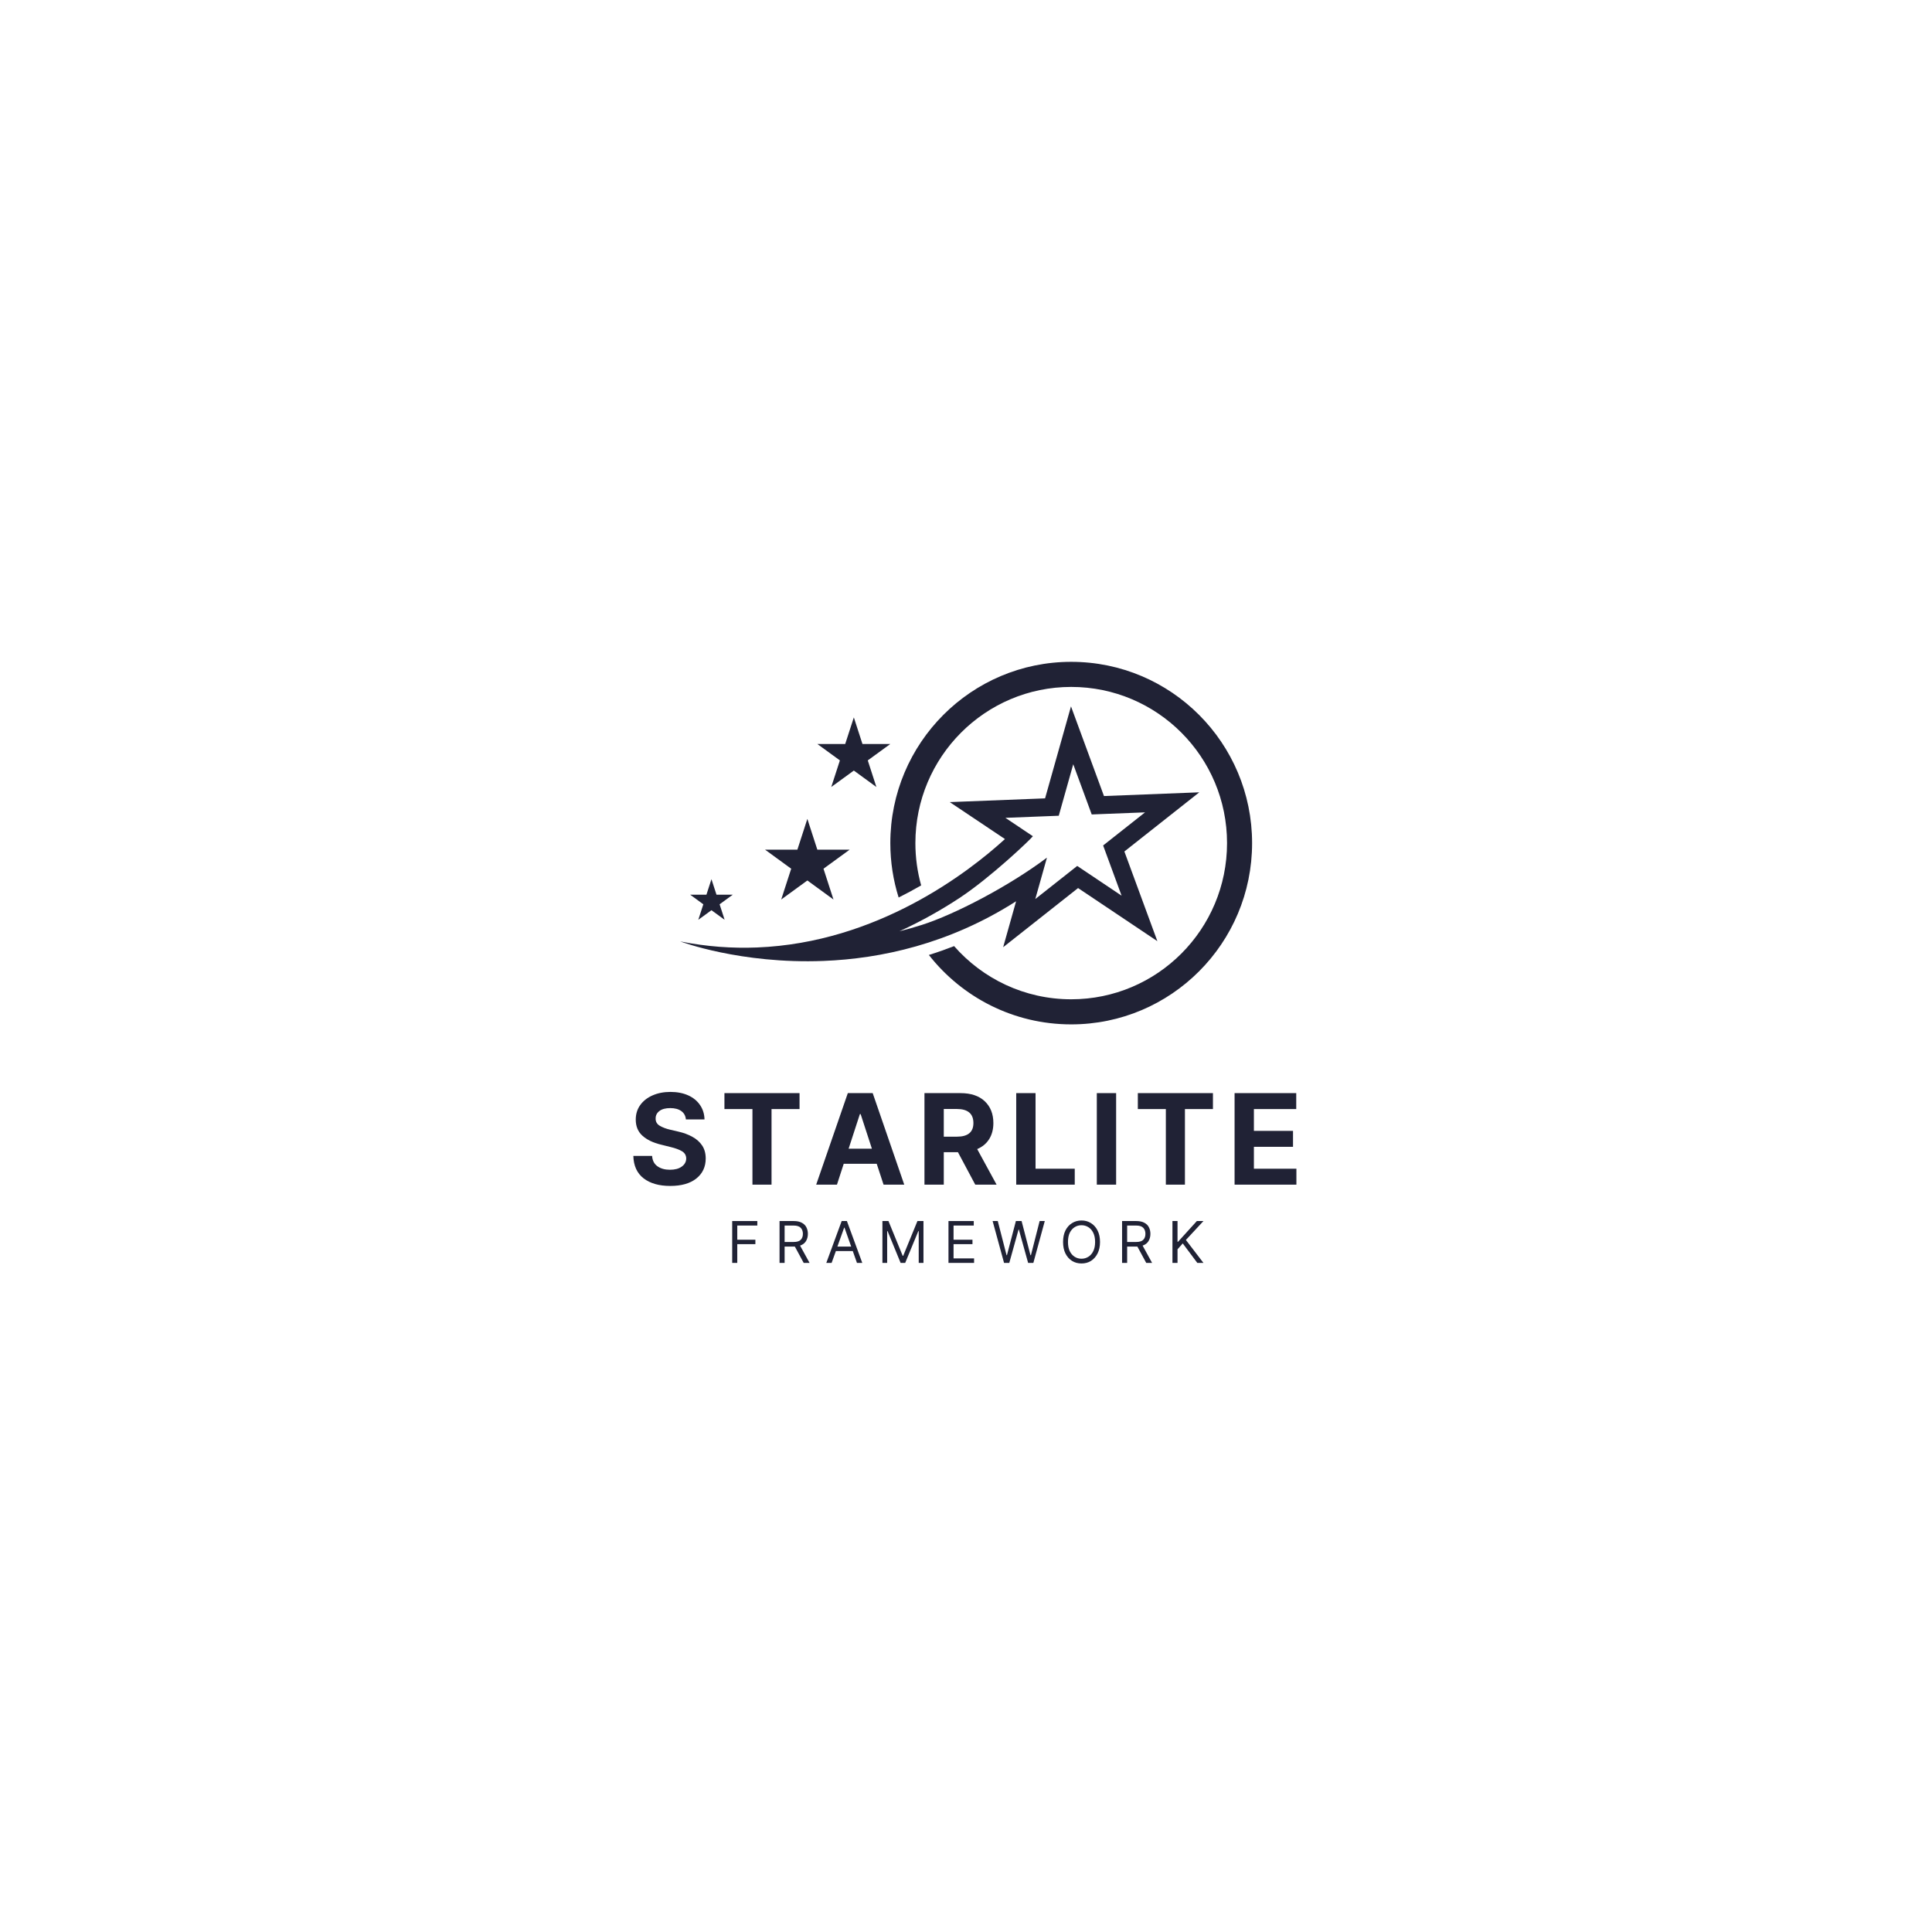
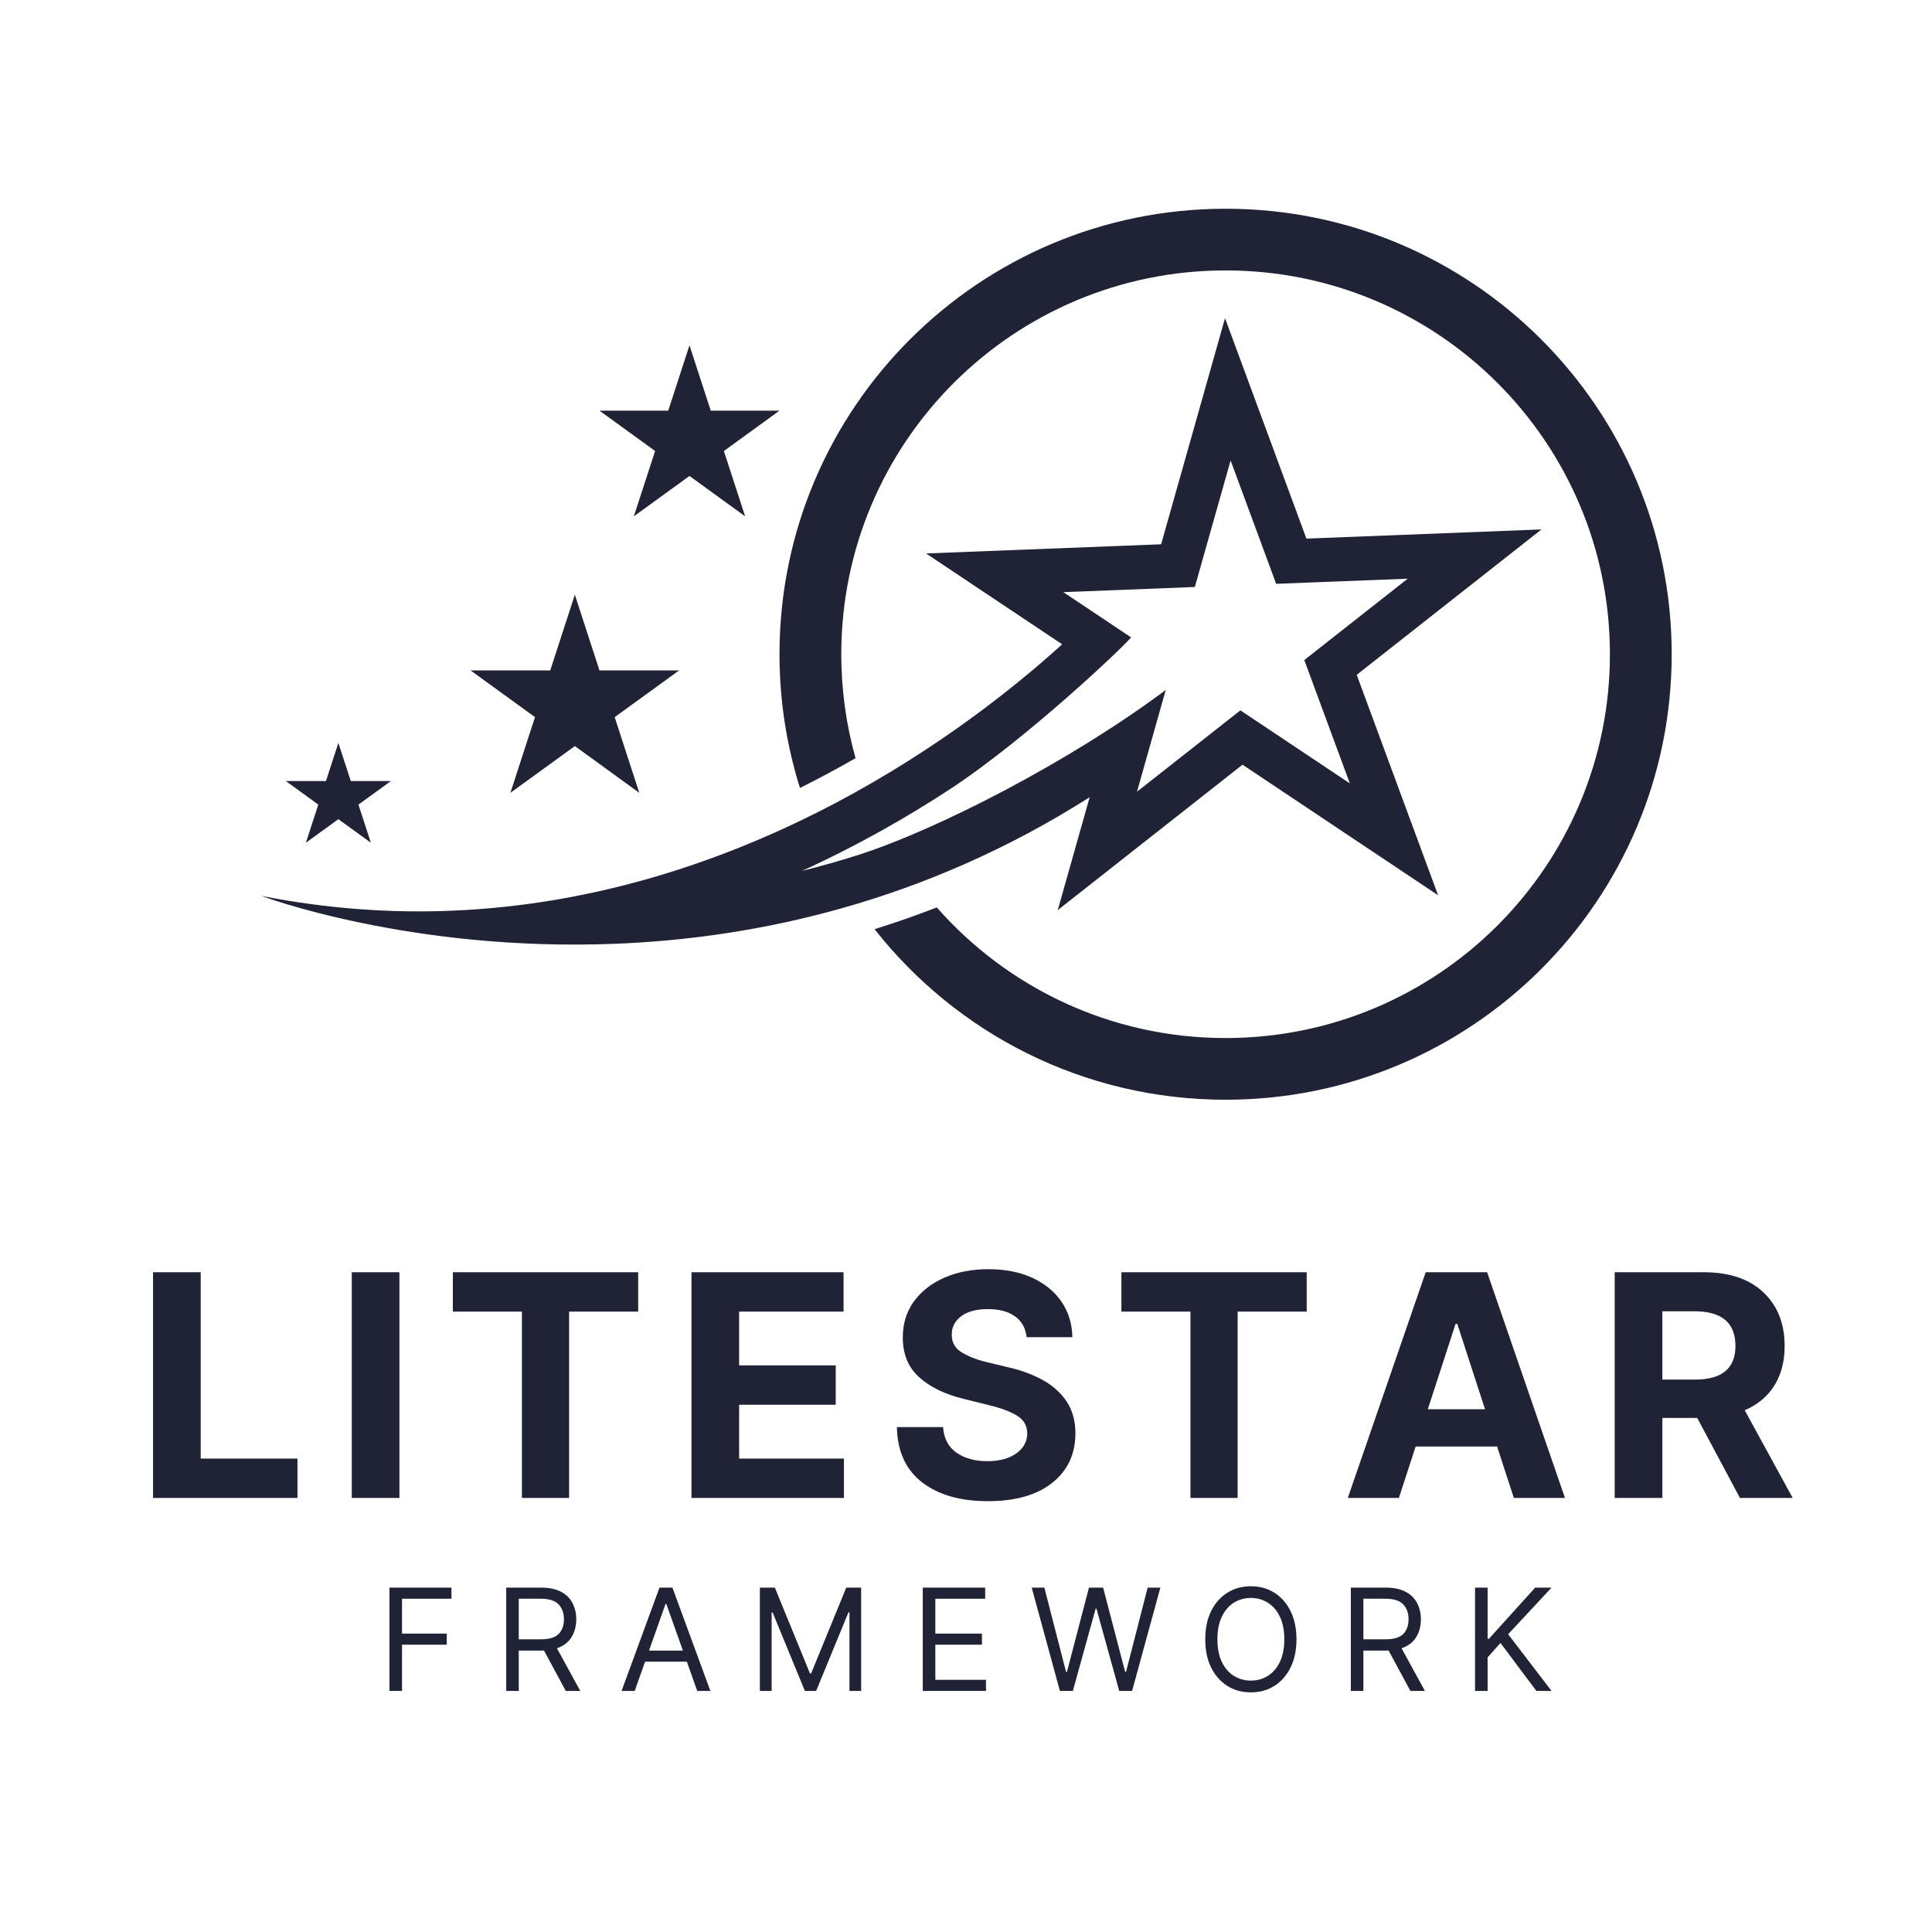
<svg xmlns="http://www.w3.org/2000/svg" width="500" zoomAndPan="magnify" viewBox="0 0 375 375" height="500" preserveAspectRatio="xMidYMid meet" version="1.0">
  <defs>
    <g />
-     <clipPath id="f532a85f27">
-       <path d="M 132.031 137 L 233 137 L 233 187 L 132.031 187 Z M 132.031 137 " clip-rule="nonzero" />
+     <clipPath id="d1f9554913">
+       <path d="M 50.723 61 L 300 61 L 300 184 L 50.723 184 Z M 50.723 61 " clip-rule="nonzero" />
    </clipPath>
-     <clipPath id="0f8835ee03">
-       <path d="M 172 128.395 L 243.031 128.395 L 243.031 198.895 L 172 198.895 Z M 172 128.395 " clip-rule="nonzero" />
+     <clipPath id="d2cdc9c41c">
+       <path d="M 151 40.359 L 324.473 40.359 L 324.473 213.609 L 151 213.609 Z M 151 40.359 " clip-rule="nonzero" />
    </clipPath>
  </defs>
  <rect x="-37.5" width="450" fill="#ffffff" y="-37.5" height="450" fill-opacity="1" />
  <rect x="-37.5" width="450" fill="#ffffff" y="-37.5" height="450" fill-opacity="1" />
  <rect x="-37.5" width="450" fill="#ffffff" y="-37.5" height="450" fill-opacity="1" />
-   <g clip-path="url(#f532a85f27)">
-     <path fill="#202235" d="M 174.586 180.758 C 179.07 178.707 182.965 176.445 186.156 174.352 C 192.254 170.352 200.055 162.906 200.48 162.312 L 197.625 160.398 L 195.148 158.742 L 202.984 158.434 L 205.504 158.336 L 206.188 155.906 L 208.316 148.34 L 211.031 155.715 L 211.902 158.086 L 214.418 157.984 L 222.254 157.68 L 216.094 162.543 L 214.117 164.105 L 214.988 166.473 L 217.699 173.848 L 211.18 169.48 L 209.086 168.078 L 207.109 169.641 L 200.949 174.504 L 202.008 170.746 L 203.078 166.941 L 203.211 166.469 C 195.715 172.094 185.227 177.516 178.953 179.516 C 177.516 179.977 176.059 180.391 174.586 180.758 Z M 159.84 186.516 C 170.953 186.082 184.195 183.25 197.223 174.938 L 194.711 183.855 L 209.254 172.371 L 224.645 182.68 L 218.242 165.273 L 232.781 153.789 L 214.281 154.512 L 207.879 137.105 L 202.848 154.961 L 184.348 155.688 L 195.059 162.859 C 188.012 169.285 170.328 182.988 146.902 183.906 C 142.168 184.094 137.195 183.754 132.031 182.73 C 132.031 182.73 143.691 187.148 159.84 186.516 " fill-opacity="1" fill-rule="nonzero" />
+   <g clip-path="url(#d1f9554913)">
+     <path fill="#202235" d="M 155.672 169.039 C 166.73 164 176.336 158.441 184.203 153.301 C 199.25 143.465 218.484 125.172 219.539 123.711 L 212.488 119.008 L 206.387 114.934 L 225.711 114.18 L 231.918 113.934 L 233.605 107.965 L 238.859 89.375 L 245.551 107.496 L 247.699 113.32 L 253.91 113.078 L 273.234 112.324 L 258.043 124.277 L 253.164 128.117 L 255.312 133.938 L 262.004 152.059 L 245.926 141.328 L 240.762 137.879 L 235.879 141.719 L 220.691 153.672 L 223.301 144.434 L 225.941 135.086 L 226.27 133.926 C 207.777 147.75 181.91 161.066 166.445 165.992 C 162.898 167.121 159.305 168.137 155.672 169.039 Z M 119.305 183.191 C 146.715 182.121 179.367 175.164 211.5 154.742 L 205.309 176.652 L 241.172 148.426 L 279.133 173.766 L 263.336 130.984 L 299.199 102.762 L 253.574 104.543 L 237.777 61.758 L 225.375 105.645 L 179.75 107.426 L 206.164 125.059 C 188.781 140.848 145.172 174.52 87.398 176.781 C 75.723 177.234 63.457 176.406 50.723 173.887 C 50.723 173.887 79.477 184.75 119.305 183.191 " fill-opacity="1" fill-rule="nonzero" />
  </g>
-   <g clip-path="url(#0f8835ee03)">
-     <path fill="#202235" d="M 207.922 128.461 C 188.531 128.461 172.812 144.215 172.812 163.645 C 172.812 167.324 173.379 170.871 174.426 174.207 C 175.949 173.445 177.41 172.656 178.797 171.855 C 178.066 169.242 177.676 166.488 177.676 163.645 C 177.676 146.902 191.219 133.332 207.922 133.332 C 224.629 133.332 238.168 146.902 238.168 163.645 C 238.168 180.387 224.629 193.961 207.922 193.961 C 198.863 193.961 190.734 189.965 185.191 183.641 C 183.578 184.27 181.945 184.844 180.293 185.359 C 186.723 193.562 196.707 198.832 207.922 198.832 C 227.312 198.832 243.031 183.078 243.031 163.645 C 243.031 144.215 227.312 128.461 207.922 128.461 " fill-opacity="1" fill-rule="nonzero" />
+   <g clip-path="url(#d2cdc9c41c)">
+     <path fill="#202235" d="M 237.891 40.516 C 190.066 40.516 151.301 79.23 151.301 126.984 C 151.301 136.031 152.695 144.746 155.273 152.941 C 159.039 151.066 162.637 149.129 166.062 147.16 C 164.258 140.742 163.293 133.977 163.293 126.984 C 163.293 85.844 196.688 52.488 237.891 52.488 C 279.086 52.488 312.484 85.844 312.484 126.984 C 312.484 168.129 279.086 201.484 237.891 201.484 C 215.543 201.484 195.5 191.672 181.828 176.129 C 177.852 177.676 173.828 179.078 169.754 180.352 C 185.605 200.508 210.23 213.457 237.891 213.457 C 285.707 213.457 324.473 174.742 324.473 126.984 C 324.473 79.23 285.707 40.516 237.891 40.516 " fill-opacity="1" fill-rule="nonzero" />
  </g>
-   <path fill="#202235" d="M 156.707 158.945 L 158.645 164.922 L 164.914 164.922 L 159.84 168.617 L 161.777 174.594 L 156.707 170.898 L 151.633 174.594 L 153.57 168.617 L 148.5 164.922 L 154.77 164.922 L 156.707 158.945 " fill-opacity="1" fill-rule="nonzero" />
-   <path fill="#202235" d="M 165.73 139.246 L 167.402 144.406 L 172.812 144.406 L 168.434 147.594 L 170.105 152.754 L 165.73 149.566 L 161.348 152.754 L 163.023 147.594 L 158.645 144.406 L 164.055 144.406 L 165.73 139.246 " fill-opacity="1" fill-rule="nonzero" />
-   <path fill="#202235" d="M 138.094 170.652 L 139.07 173.66 L 142.23 173.66 L 139.676 175.523 L 140.648 178.531 L 138.094 176.672 L 135.539 178.531 L 136.516 175.523 L 133.961 173.66 L 137.117 173.66 L 138.094 170.652 " fill-opacity="1" fill-rule="nonzero" />
+   <path fill="#202235" d="M 111.578 115.438 L 116.355 130.125 L 131.82 130.125 L 119.309 139.199 L 124.086 153.887 L 111.578 144.812 L 99.066 153.887 L 103.844 139.199 L 91.336 130.125 L 106.801 130.125 L 111.578 115.438 " fill-opacity="1" fill-rule="nonzero" />
+   <path fill="#202235" d="M 133.828 67.027 L 137.953 79.707 L 151.301 79.707 L 140.504 87.539 L 144.629 100.219 L 133.828 92.383 L 123.027 100.219 L 127.156 87.539 L 116.355 79.707 L 129.703 79.707 L 133.828 67.027 " fill-opacity="1" fill-rule="nonzero" />
+   <path fill="#202235" d="M 65.676 144.203 L 68.086 151.602 L 75.875 151.602 L 69.574 156.172 L 71.98 163.57 L 65.676 159 L 59.375 163.57 L 61.781 156.172 L 55.48 151.602 L 63.27 151.602 L 65.676 144.203 " fill-opacity="1" fill-rule="nonzero" />
  <g fill="#202235" fill-opacity="1">
-     <g transform="translate(121.9619, 229.9401)">
+     <g transform="translate(25.89419, 290.7532)">
      <g>
-         <path d="M 11.172 -12.656 C 11.109 -13.352 10.812 -13.895 10.281 -14.281 C 9.75 -14.664 9.035 -14.859 8.141 -14.859 C 7.223 -14.859 6.52 -14.672 6.031 -14.297 C 5.539 -13.922 5.297 -13.445 5.297 -12.875 C 5.273 -12.238 5.547 -11.754 6.109 -11.422 C 6.672 -11.098 7.332 -10.848 8.094 -10.672 L 9.703 -10.297 C 10.723 -10.066 11.633 -9.727 12.438 -9.281 C 13.238 -8.844 13.867 -8.281 14.328 -7.594 C 14.785 -6.906 15.016 -6.066 15.016 -5.078 C 15.016 -3.453 14.406 -2.156 13.188 -1.188 C 11.977 -0.227 10.289 0.25 8.125 0.25 C 5.969 0.25 4.25 -0.238 2.969 -1.219 C 1.688 -2.207 1.02 -3.66 0.969 -5.578 L 4.609 -5.578 C 4.672 -4.68 5.02 -4.008 5.656 -3.562 C 6.289 -3.113 7.098 -2.891 8.078 -2.891 C 9.035 -2.891 9.797 -3.094 10.359 -3.5 C 10.93 -3.906 11.223 -4.43 11.234 -5.078 C 11.223 -5.68 10.957 -6.145 10.438 -6.469 C 9.914 -6.789 9.176 -7.066 8.219 -7.297 L 6.281 -7.781 C 4.781 -8.145 3.598 -8.719 2.734 -9.5 C 1.867 -10.281 1.438 -11.32 1.438 -12.625 C 1.438 -13.695 1.723 -14.633 2.297 -15.438 C 2.879 -16.25 3.68 -16.879 4.703 -17.328 C 5.723 -17.773 6.879 -18 8.172 -18 C 9.484 -18 10.633 -17.773 11.625 -17.328 C 12.613 -16.879 13.379 -16.25 13.922 -15.438 C 14.473 -14.633 14.758 -13.707 14.781 -12.656 Z M 11.172 -12.656 " />
+         <path d="M 3.812 0 L 3.812 -43.812 L 13.062 -43.812 L 13.062 -7.641 L 31.844 -7.641 L 31.844 0 Z M 3.812 0 " />
      </g>
    </g>
  </g>
  <g fill="#202235" fill-opacity="1">
-     <g transform="translate(139.7376, 229.9401)">
+     <g transform="translate(64.46545, 290.7532)">
      <g>
-         <path d="M 0.875 -14.672 L 0.875 -17.766 L 15.453 -17.766 L 15.453 -14.672 L 10.016 -14.672 L 10.016 0 L 6.312 0 L 6.312 -14.672 Z M 0.875 -14.672 " />
+         <path d="M 13.062 -43.812 L 13.062 0 L 3.812 0 L 3.812 -43.812 Z M 13.062 -43.812 " />
      </g>
    </g>
  </g>
  <g fill="#202235" fill-opacity="1">
-     <g transform="translate(157.8429, 229.9401)">
+     <g transform="translate(85.75778, 290.7532)">
      <g>
-         <path d="M 4.609 0 L 0.578 0 L 6.719 -17.766 L 11.547 -17.766 L 17.672 0 L 13.656 0 L 12.328 -4.047 L 5.922 -4.047 Z M 6.875 -6.984 L 11.391 -6.984 L 9.203 -13.703 L 9.062 -13.703 Z M 6.875 -6.984 " />
+         <path d="M 2.141 -36.172 L 2.141 -43.812 L 38.109 -43.812 L 38.109 -36.172 L 24.703 -36.172 L 24.703 0 L 15.547 0 L 15.547 -36.172 Z M 2.141 -36.172 " />
      </g>
    </g>
  </g>
  <g fill="#202235" fill-opacity="1">
-     <g transform="translate(177.8908, 229.9401)">
+     <g transform="translate(130.4024, 290.7532)">
      <g>
-         <path d="M 1.547 0 L 1.547 -17.766 L 8.547 -17.766 C 10.566 -17.766 12.133 -17.238 13.25 -16.188 C 14.363 -15.133 14.922 -13.723 14.922 -11.953 C 14.922 -10.742 14.648 -9.707 14.109 -8.844 C 13.566 -7.977 12.789 -7.332 11.781 -6.906 L 15.547 0 L 11.406 0 L 8.047 -6.297 L 5.297 -6.297 L 5.297 0 Z M 5.297 -9.312 L 7.844 -9.312 C 9.977 -9.312 11.047 -10.191 11.047 -11.953 C 11.047 -13.773 9.973 -14.688 7.828 -14.688 L 5.297 -14.688 Z M 5.297 -9.312 " />
+         <path d="M 3.812 0 L 3.812 -43.812 L 33.328 -43.812 L 33.328 -36.172 L 13.062 -36.172 L 13.062 -25.734 L 31.812 -25.734 L 31.812 -18.094 L 13.062 -18.094 L 13.062 -7.641 L 33.406 -7.641 L 33.406 0 Z M 3.812 0 " />
      </g>
    </g>
  </g>
  <g fill="#202235" fill-opacity="1">
-     <g transform="translate(195.7013, 229.9401)">
+     <g transform="translate(171.6895, 290.7532)">
      <g>
-         <path d="M 1.547 0 L 1.547 -17.766 L 5.297 -17.766 L 5.297 -3.094 L 12.906 -3.094 L 12.906 0 Z M 1.547 0 " />
+         <path d="M 27.578 -31.203 C 27.398 -32.93 26.66 -34.27 25.359 -35.219 C 24.055 -36.176 22.297 -36.656 20.078 -36.656 C 17.816 -36.656 16.078 -36.191 14.859 -35.266 C 13.648 -34.336 13.047 -33.172 13.047 -31.766 C 13.016 -30.191 13.688 -29.004 15.062 -28.203 C 16.445 -27.398 18.086 -26.773 19.984 -26.328 L 23.906 -25.391 C 26.445 -24.816 28.703 -23.988 30.672 -22.906 C 32.648 -21.82 34.207 -20.426 35.344 -18.719 C 36.477 -17.02 37.047 -14.953 37.047 -12.516 C 37.035 -8.504 35.535 -5.312 32.547 -2.938 C 29.555 -0.562 25.391 0.625 20.047 0.625 C 14.723 0.625 10.477 -0.586 7.312 -3.016 C 4.145 -5.441 2.504 -9.02 2.391 -13.75 L 11.359 -13.75 C 11.516 -11.551 12.379 -9.898 13.953 -8.797 C 15.535 -7.691 17.531 -7.141 19.938 -7.141 C 22.289 -7.141 24.164 -7.641 25.562 -8.641 C 26.969 -9.641 27.68 -10.938 27.703 -12.531 C 27.68 -14.02 27.031 -15.16 25.75 -15.953 C 24.469 -16.754 22.633 -17.441 20.25 -18.016 L 15.484 -19.203 C 11.797 -20.086 8.879 -21.492 6.734 -23.422 C 4.598 -25.348 3.535 -27.922 3.547 -31.141 C 3.535 -33.797 4.242 -36.117 5.672 -38.109 C 7.109 -40.098 9.082 -41.645 11.594 -42.75 C 14.102 -43.852 16.957 -44.406 20.156 -44.406 C 23.406 -44.406 26.242 -43.848 28.672 -42.734 C 31.098 -41.617 32.988 -40.07 34.344 -38.094 C 35.707 -36.113 36.41 -33.816 36.453 -31.203 Z M 27.578 -31.203 " />
      </g>
    </g>
  </g>
  <g fill="#202235" fill-opacity="1">
-     <g transform="translate(211.3436, 229.9401)">
+     <g transform="translate(215.5215, 290.7532)">
      <g>
-         <path d="M 5.297 -17.766 L 5.297 0 L 1.547 0 L 1.547 -17.766 Z M 5.297 -17.766 " />
+         <path d="M 2.141 -36.172 L 2.141 -43.812 L 38.109 -43.812 L 38.109 -36.172 L 24.703 -36.172 L 24.703 0 L 15.547 0 L 15.547 -36.172 Z M 2.141 -36.172 " />
      </g>
    </g>
  </g>
  <g fill="#202235" fill-opacity="1">
-     <g transform="translate(219.9786, 229.9401)">
+     <g transform="translate(260.166, 290.7532)">
      <g>
-         <path d="M 0.875 -14.672 L 0.875 -17.766 L 15.453 -17.766 L 15.453 -14.672 L 10.016 -14.672 L 10.016 0 L 6.312 0 L 6.312 -14.672 Z M 0.875 -14.672 " />
+         <path d="M 11.359 0 L 1.438 0 L 16.562 -43.812 L 28.484 -43.812 L 43.594 0 L 33.672 0 L 30.422 -9.984 L 14.609 -9.984 Z M 16.969 -17.219 L 28.078 -17.219 L 22.688 -33.797 L 22.359 -33.797 Z M 16.969 -17.219 " />
      </g>
    </g>
  </g>
  <g fill="#202235" fill-opacity="1">
-     <g transform="translate(238.0838, 229.9401)">
+     <g transform="translate(309.6008, 290.7532)">
      <g>
-         <path d="M 1.547 0 L 1.547 -17.766 L 13.516 -17.766 L 13.516 -14.672 L 5.297 -14.672 L 5.297 -10.438 L 12.891 -10.438 L 12.891 -7.344 L 5.297 -7.344 L 5.297 -3.094 L 13.547 -3.094 L 13.547 0 Z M 1.547 0 " />
+         <path d="M 3.812 0 L 3.812 -43.812 L 21.094 -43.812 C 26.07 -43.812 29.93 -42.508 32.672 -39.906 C 35.422 -37.312 36.797 -33.844 36.797 -29.5 C 36.797 -26.5 36.129 -23.938 34.797 -21.812 C 33.461 -19.688 31.547 -18.094 29.047 -17.031 L 38.359 0 L 28.125 0 L 19.828 -15.531 L 13.062 -15.531 L 13.062 0 Z M 13.062 -22.969 L 19.359 -22.969 C 24.617 -22.969 27.25 -25.145 27.25 -29.5 C 27.25 -33.988 24.602 -36.234 19.312 -36.234 L 13.062 -36.234 Z M 13.062 -22.969 " />
      </g>
    </g>
  </g>
  <g fill="#202235" fill-opacity="1">
-     <g transform="translate(141.1348, 245.1285)">
+     <g transform="translate(73.17139, 328.2054)">
      <g>
-         <path d="M 0.984 0 L 0.984 -8.125 L 5.859 -8.125 L 5.859 -7.25 L 1.969 -7.25 L 1.969 -4.5 L 5.484 -4.5 L 5.484 -3.641 L 1.969 -3.641 L 1.969 0 Z M 0.984 0 " />
+         <path d="M 2.422 0 L 2.422 -20.047 L 14.453 -20.047 L 14.453 -17.891 L 4.859 -17.891 L 4.859 -11.125 L 13.547 -11.125 L 13.547 -8.969 L 4.859 -8.969 L 4.859 0 Z M 2.422 0 " />
      </g>
    </g>
  </g>
  <g fill="#202235" fill-opacity="1">
-     <g transform="translate(150.3252, 245.1285)">
+     <g transform="translate(95.83331, 328.2054)">
      <g>
-         <path d="M 0.984 0 L 0.984 -8.125 L 3.734 -8.125 C 4.367 -8.125 4.891 -8.016 5.297 -7.797 C 5.703 -7.586 6 -7.297 6.188 -6.922 C 6.383 -6.547 6.484 -6.117 6.484 -5.641 C 6.484 -5.098 6.359 -4.625 6.109 -4.219 C 5.867 -3.82 5.488 -3.535 4.969 -3.359 L 6.812 0 L 5.672 0 L 3.953 -3.172 C 3.891 -3.172 3.82 -3.172 3.75 -3.172 L 1.969 -3.172 L 1.969 0 Z M 1.969 -4.062 L 3.719 -4.062 C 4.363 -4.062 4.82 -4.203 5.094 -4.484 C 5.375 -4.766 5.516 -5.148 5.516 -5.641 C 5.516 -6.129 5.375 -6.52 5.094 -6.812 C 4.82 -7.102 4.359 -7.25 3.703 -7.25 L 1.969 -7.25 Z M 1.969 -4.062 " />
+         <path d="M 2.422 0 L 2.422 -20.047 L 9.203 -20.047 C 10.766 -20.047 12.047 -19.781 13.047 -19.25 C 14.055 -18.719 14.801 -17.988 15.281 -17.062 C 15.77 -16.133 16.016 -15.082 16.016 -13.906 C 16.016 -12.57 15.707 -11.41 15.094 -10.422 C 14.488 -9.43 13.547 -8.719 12.266 -8.281 L 16.797 0 L 13.984 0 L 9.75 -7.844 C 9.582 -7.832 9.41 -7.828 9.234 -7.828 L 4.859 -7.828 L 4.859 0 Z M 4.859 -10.016 L 9.156 -10.016 C 10.758 -10.016 11.906 -10.359 12.594 -11.047 C 13.281 -11.742 13.625 -12.695 13.625 -13.906 C 13.625 -15.102 13.281 -16.066 12.594 -16.797 C 11.906 -17.523 10.75 -17.891 9.125 -17.891 L 4.859 -17.891 Z M 4.859 -10.016 " />
      </g>
    </g>
  </g>
  <g fill="#202235" fill-opacity="1">
-     <g transform="translate(160.1025, 245.1285)">
+     <g transform="translate(119.9426, 328.2054)">
      <g>
-         <path d="M 1.312 0 L 0.281 0 L 3.266 -8.125 L 4.281 -8.125 L 7.266 0 L 6.234 0 L 5.422 -2.297 L 2.141 -2.297 Z M 2.438 -3.172 L 5.109 -3.172 L 3.812 -6.844 L 3.75 -6.844 Z M 2.438 -3.172 " />
+         <path d="M 3.25 0 L 0.703 0 L 8.062 -20.047 L 10.578 -20.047 L 17.938 0 L 15.391 0 L 13.375 -5.672 L 5.266 -5.672 Z M 6.031 -7.828 L 12.609 -7.828 L 9.391 -16.875 L 9.234 -16.875 Z M 6.031 -7.828 " />
      </g>
    </g>
  </g>
  <g fill="#202235" fill-opacity="1">
-     <g transform="translate(170.2923, 245.1285)">
+     <g transform="translate(145.0688, 328.2054)">
      <g>
-         <path d="M 0.984 -8.125 L 2.156 -8.125 L 4.922 -1.375 L 5.016 -1.375 L 7.781 -8.125 L 8.953 -8.125 L 8.953 0 L 8.031 0 L 8.031 -6.172 L 7.953 -6.172 L 5.406 0 L 4.516 0 L 1.984 -6.172 L 1.906 -6.172 L 1.906 0 L 0.984 0 Z M 0.984 -8.125 " />
+         <path d="M 2.422 -20.047 L 5.328 -20.047 L 12.141 -3.406 L 12.375 -3.406 L 19.188 -20.047 L 22.078 -20.047 L 22.078 0 L 19.812 0 L 19.812 -15.234 L 19.609 -15.234 L 13.344 0 L 11.156 0 L 4.891 -15.234 L 4.703 -15.234 L 4.703 0 L 2.422 0 Z M 2.422 -20.047 " />
      </g>
    </g>
  </g>
  <g fill="#202235" fill-opacity="1">
-     <g transform="translate(183.1155, 245.1285)">
+     <g transform="translate(176.6886, 328.2054)">
      <g>
-         <path d="M 0.984 0 L 0.984 -8.125 L 5.891 -8.125 L 5.891 -7.25 L 1.969 -7.25 L 1.969 -4.5 L 5.641 -4.5 L 5.641 -3.641 L 1.969 -3.641 L 1.969 -0.875 L 5.953 -0.875 L 5.953 0 Z M 0.984 0 " />
+         <path d="M 2.422 0 L 2.422 -20.047 L 14.531 -20.047 L 14.531 -17.891 L 4.859 -17.891 L 4.859 -11.125 L 13.906 -11.125 L 13.906 -8.969 L 4.859 -8.969 L 4.859 -2.156 L 14.688 -2.156 L 14.688 0 Z M 2.422 0 " />
      </g>
    </g>
  </g>
  <g fill="#202235" fill-opacity="1">
-     <g transform="translate(192.4328, 245.1285)">
+     <g transform="translate(199.6634, 328.2054)">
      <g>
-         <path d="M 2.453 0 L 0.234 -8.125 L 1.234 -8.125 L 2.938 -1.5 L 3.016 -1.5 L 4.75 -8.125 L 5.859 -8.125 L 7.578 -1.5 L 7.672 -1.5 L 9.359 -8.125 L 10.359 -8.125 L 8.141 0 L 7.125 0 L 5.328 -6.469 L 5.266 -6.469 L 3.469 0 Z M 2.453 0 " />
+         <path d="M 6.062 0 L 0.594 -20.047 L 3.047 -20.047 L 7.25 -3.719 L 7.438 -3.719 L 11.703 -20.047 L 14.453 -20.047 L 18.719 -3.719 L 18.906 -3.719 L 23.094 -20.047 L 25.562 -20.047 L 20.078 0 L 17.578 0 L 13.156 -15.969 L 13 -15.969 L 8.578 0 Z M 6.062 0 " />
      </g>
    </g>
  </g>
  <g fill="#202235" fill-opacity="1">
-     <g transform="translate(205.6684, 245.1285)">
+     <g transform="translate(232.3002, 328.2054)">
      <g>
-         <path d="M 7.844 -4.062 C 7.844 -3.207 7.688 -2.469 7.375 -1.844 C 7.062 -1.219 6.633 -0.734 6.094 -0.391 C 5.562 -0.055 4.945 0.109 4.25 0.109 C 3.562 0.109 2.945 -0.055 2.406 -0.391 C 1.863 -0.734 1.438 -1.219 1.125 -1.844 C 0.82 -2.469 0.672 -3.207 0.672 -4.062 C 0.672 -4.914 0.82 -5.656 1.125 -6.281 C 1.438 -6.906 1.863 -7.383 2.406 -7.719 C 2.945 -8.062 3.562 -8.234 4.25 -8.234 C 4.945 -8.234 5.562 -8.062 6.094 -7.719 C 6.633 -7.383 7.062 -6.906 7.375 -6.281 C 7.688 -5.656 7.844 -4.914 7.844 -4.062 Z M 6.891 -4.062 C 6.891 -4.77 6.77 -5.363 6.531 -5.844 C 6.301 -6.32 5.984 -6.688 5.578 -6.938 C 5.18 -7.188 4.738 -7.312 4.25 -7.312 C 3.758 -7.312 3.316 -7.188 2.922 -6.938 C 2.523 -6.688 2.207 -6.32 1.969 -5.844 C 1.738 -5.363 1.625 -4.77 1.625 -4.062 C 1.625 -3.352 1.738 -2.758 1.969 -2.281 C 2.207 -1.801 2.523 -1.438 2.922 -1.188 C 3.316 -0.938 3.758 -0.812 4.25 -0.812 C 4.738 -0.812 5.18 -0.938 5.578 -1.188 C 5.984 -1.438 6.301 -1.801 6.531 -2.281 C 6.77 -2.758 6.891 -3.352 6.891 -4.062 Z M 6.891 -4.062 " />
+         <path d="M 19.344 -10.016 C 19.344 -7.898 18.957 -6.07 18.188 -4.531 C 17.426 -3 16.379 -1.812 15.047 -0.969 C 13.723 -0.133 12.207 0.281 10.5 0.281 C 8.781 0.281 7.254 -0.133 5.922 -0.969 C 4.598 -1.812 3.551 -3 2.781 -4.531 C 2.02 -6.07 1.641 -7.898 1.641 -10.016 C 1.641 -12.129 2.02 -13.957 2.781 -15.5 C 3.551 -17.039 4.598 -18.227 5.922 -19.062 C 7.254 -19.895 8.781 -20.312 10.5 -20.312 C 12.207 -20.312 13.723 -19.895 15.047 -19.062 C 16.379 -18.227 17.426 -17.039 18.188 -15.5 C 18.957 -13.957 19.344 -12.129 19.344 -10.016 Z M 16.984 -10.016 C 16.984 -11.754 16.695 -13.219 16.125 -14.406 C 15.551 -15.602 14.77 -16.508 13.781 -17.125 C 12.801 -17.738 11.707 -18.047 10.5 -18.047 C 9.281 -18.047 8.176 -17.738 7.188 -17.125 C 6.207 -16.508 5.43 -15.602 4.859 -14.406 C 4.285 -13.219 4 -11.754 4 -10.016 C 4 -8.285 4.285 -6.82 4.859 -5.625 C 5.43 -4.438 6.207 -3.535 7.188 -2.922 C 8.176 -2.305 9.281 -2 10.5 -2 C 11.707 -2 12.801 -2.305 13.781 -2.922 C 14.77 -3.535 15.551 -4.438 16.125 -5.625 C 16.695 -6.82 16.984 -8.285 16.984 -10.016 Z M 16.984 -10.016 " />
      </g>
    </g>
  </g>
  <g fill="#202235" fill-opacity="1">
-     <g transform="translate(216.81, 245.1285)">
+     <g transform="translate(259.7736, 328.2054)">
      <g>
-         <path d="M 0.984 0 L 0.984 -8.125 L 3.734 -8.125 C 4.367 -8.125 4.891 -8.016 5.297 -7.797 C 5.703 -7.586 6 -7.297 6.188 -6.922 C 6.383 -6.547 6.484 -6.117 6.484 -5.641 C 6.484 -5.098 6.359 -4.625 6.109 -4.219 C 5.867 -3.82 5.488 -3.535 4.969 -3.359 L 6.812 0 L 5.672 0 L 3.953 -3.172 C 3.891 -3.172 3.82 -3.172 3.75 -3.172 L 1.969 -3.172 L 1.969 0 Z M 1.969 -4.062 L 3.719 -4.062 C 4.363 -4.062 4.82 -4.203 5.094 -4.484 C 5.375 -4.766 5.516 -5.148 5.516 -5.641 C 5.516 -6.129 5.375 -6.52 5.094 -6.812 C 4.82 -7.102 4.359 -7.25 3.703 -7.25 L 1.969 -7.25 Z M 1.969 -4.062 " />
+         <path d="M 2.422 0 L 2.422 -20.047 L 9.203 -20.047 C 10.766 -20.047 12.047 -19.781 13.047 -19.25 C 14.055 -18.719 14.801 -17.988 15.281 -17.062 C 15.77 -16.133 16.016 -15.082 16.016 -13.906 C 16.016 -12.57 15.707 -11.41 15.094 -10.422 C 14.488 -9.43 13.547 -8.719 12.266 -8.281 L 16.797 0 L 13.984 0 L 9.75 -7.844 C 9.582 -7.832 9.41 -7.828 9.234 -7.828 L 4.859 -7.828 L 4.859 0 Z M 4.859 -10.016 L 9.156 -10.016 C 10.758 -10.016 11.906 -10.359 12.594 -11.047 C 13.281 -11.742 13.625 -12.695 13.625 -13.906 C 13.625 -15.102 13.281 -16.066 12.594 -16.797 C 11.906 -17.523 10.75 -17.891 9.125 -17.891 L 4.859 -17.891 Z M 4.859 -10.016 " />
      </g>
    </g>
  </g>
  <g fill="#202235" fill-opacity="1">
-     <g transform="translate(226.5874, 245.1285)">
+     <g transform="translate(283.8828, 328.2054)">
      <g>
-         <path d="M 0.984 0 L 0.984 -8.125 L 1.969 -8.125 L 1.969 -4.094 L 2.062 -4.094 L 5.719 -8.125 L 7 -8.125 L 3.594 -4.453 L 7 0 L 5.812 0 L 2.984 -3.781 L 1.969 -2.641 L 1.969 0 Z M 0.984 0 " />
+         <path d="M 2.422 0 L 2.422 -20.047 L 4.859 -20.047 L 4.859 -10.094 L 5.094 -10.094 L 14.094 -20.047 L 17.266 -20.047 L 8.844 -11 L 17.266 0 L 14.328 0 L 7.359 -9.312 L 4.859 -6.5 L 4.859 0 Z M 2.422 0 " />
      </g>
    </g>
  </g>
</svg>
